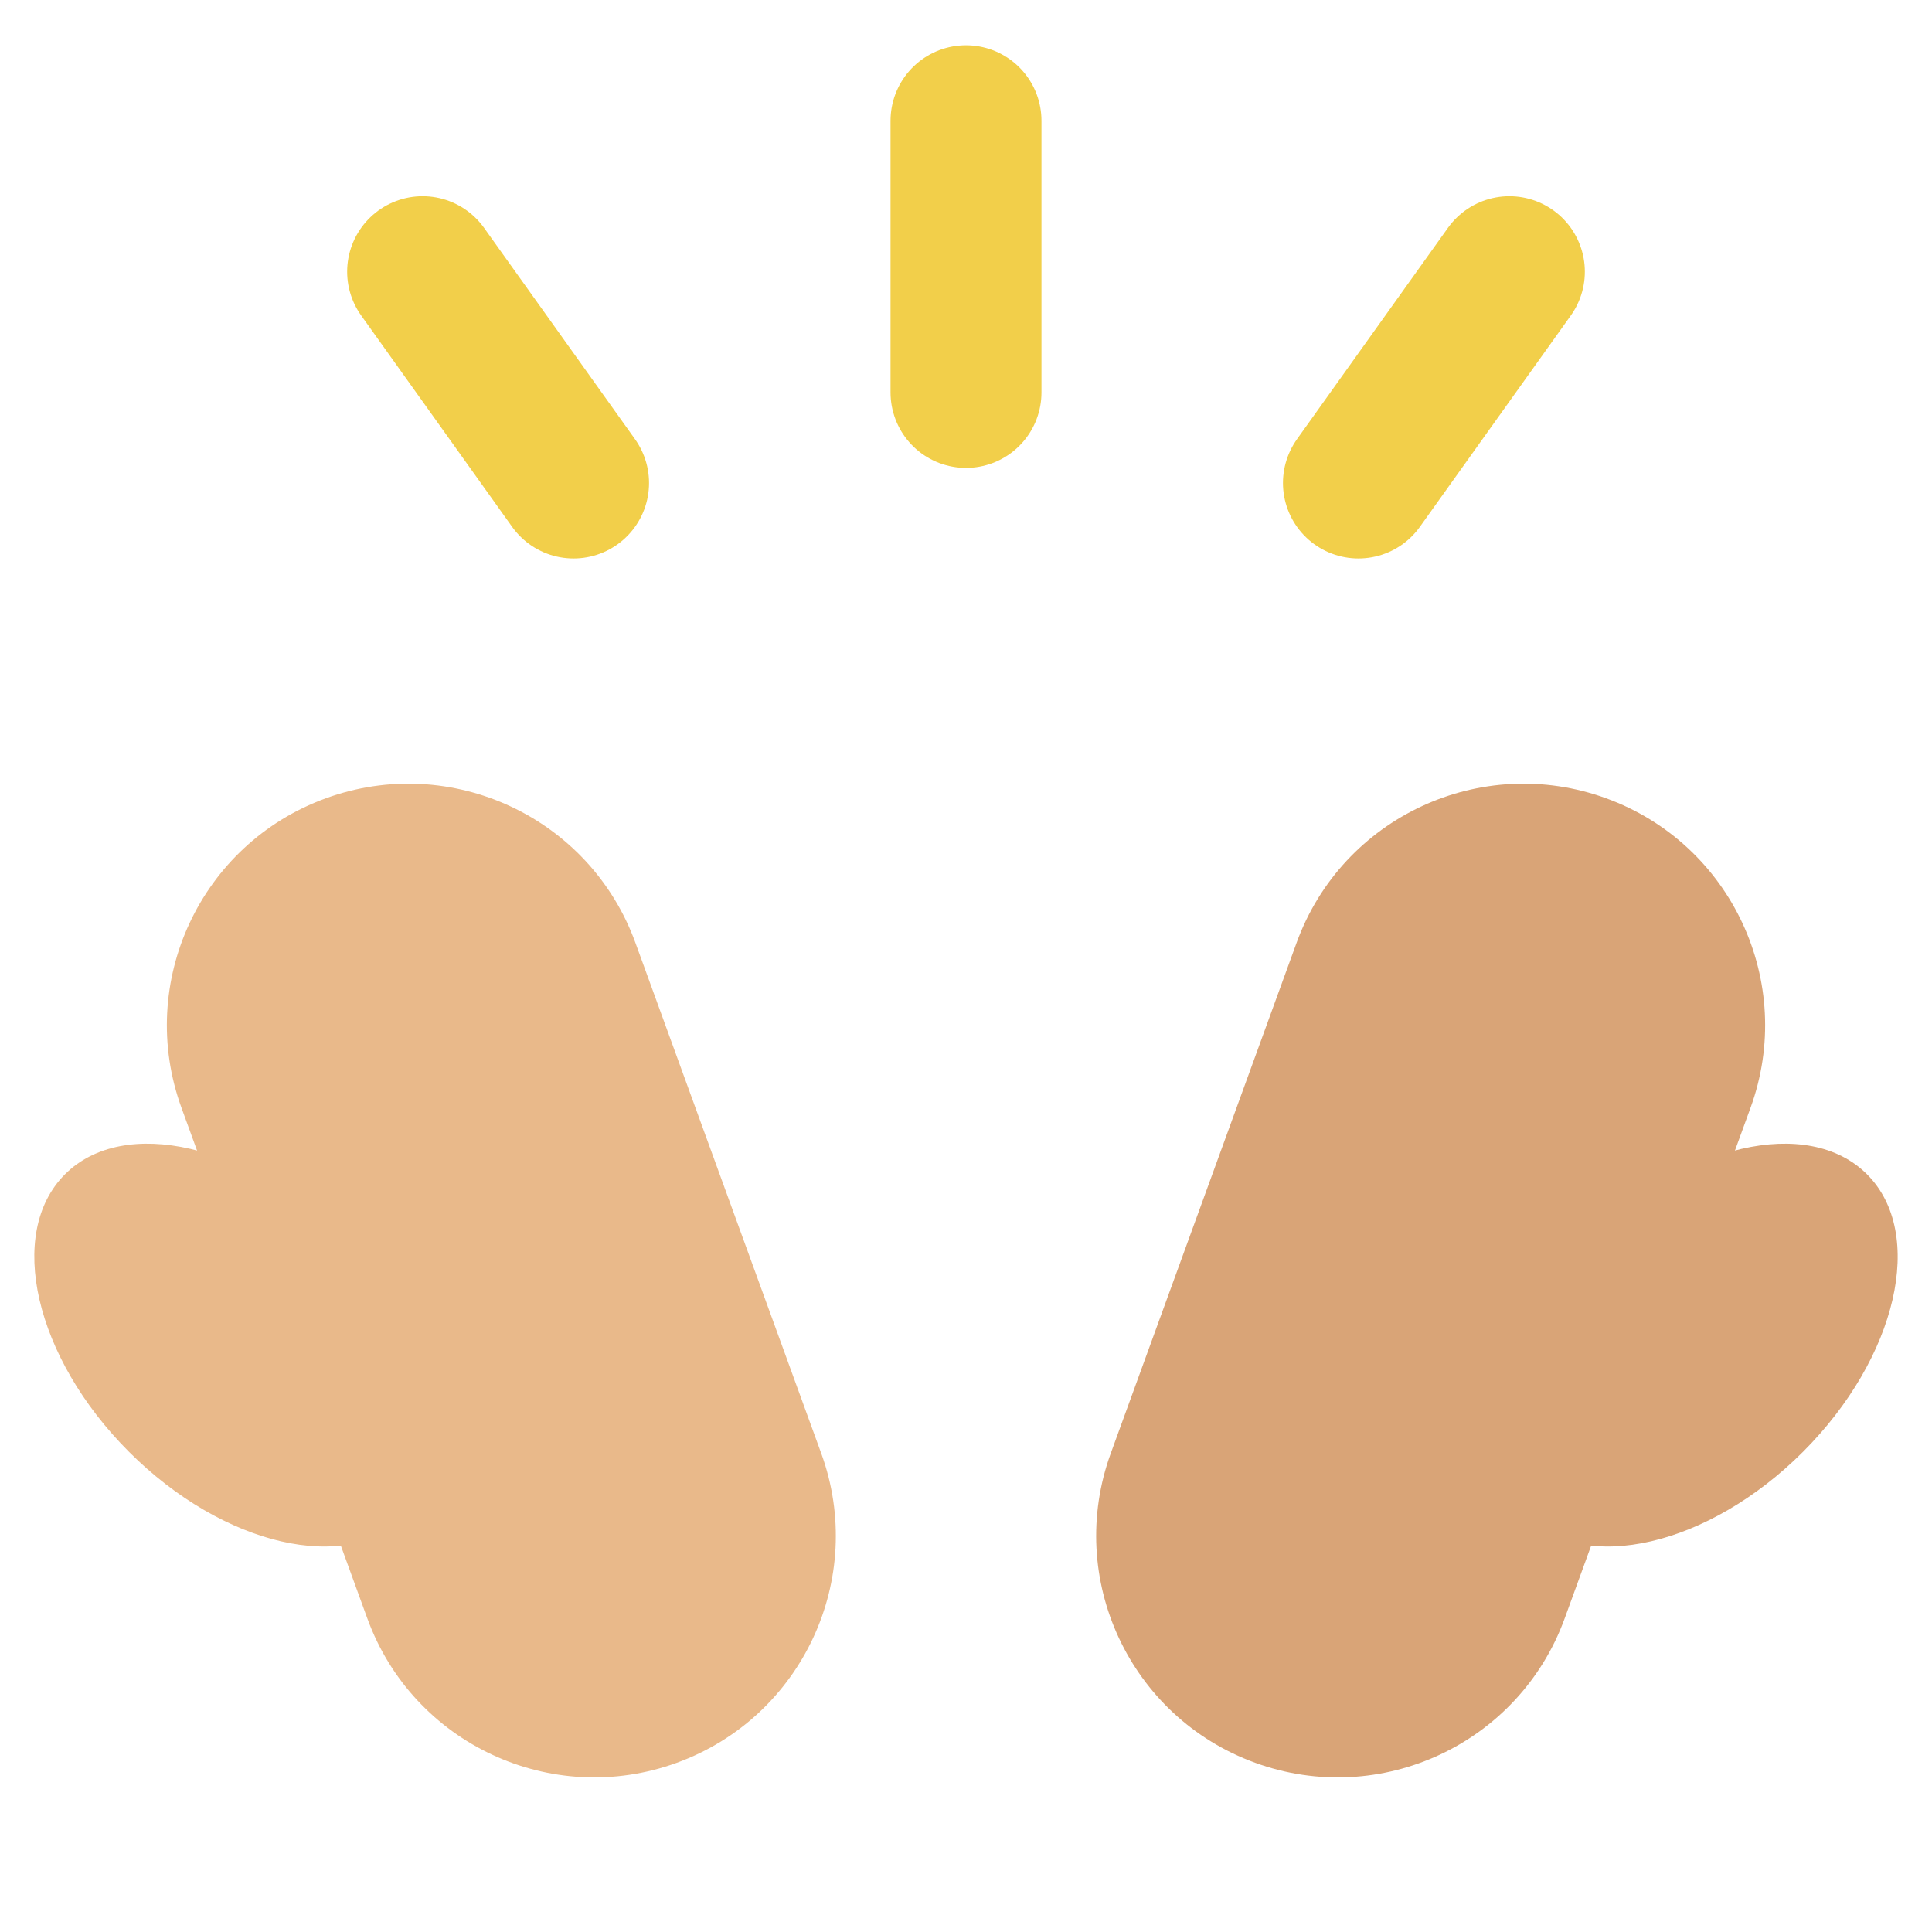
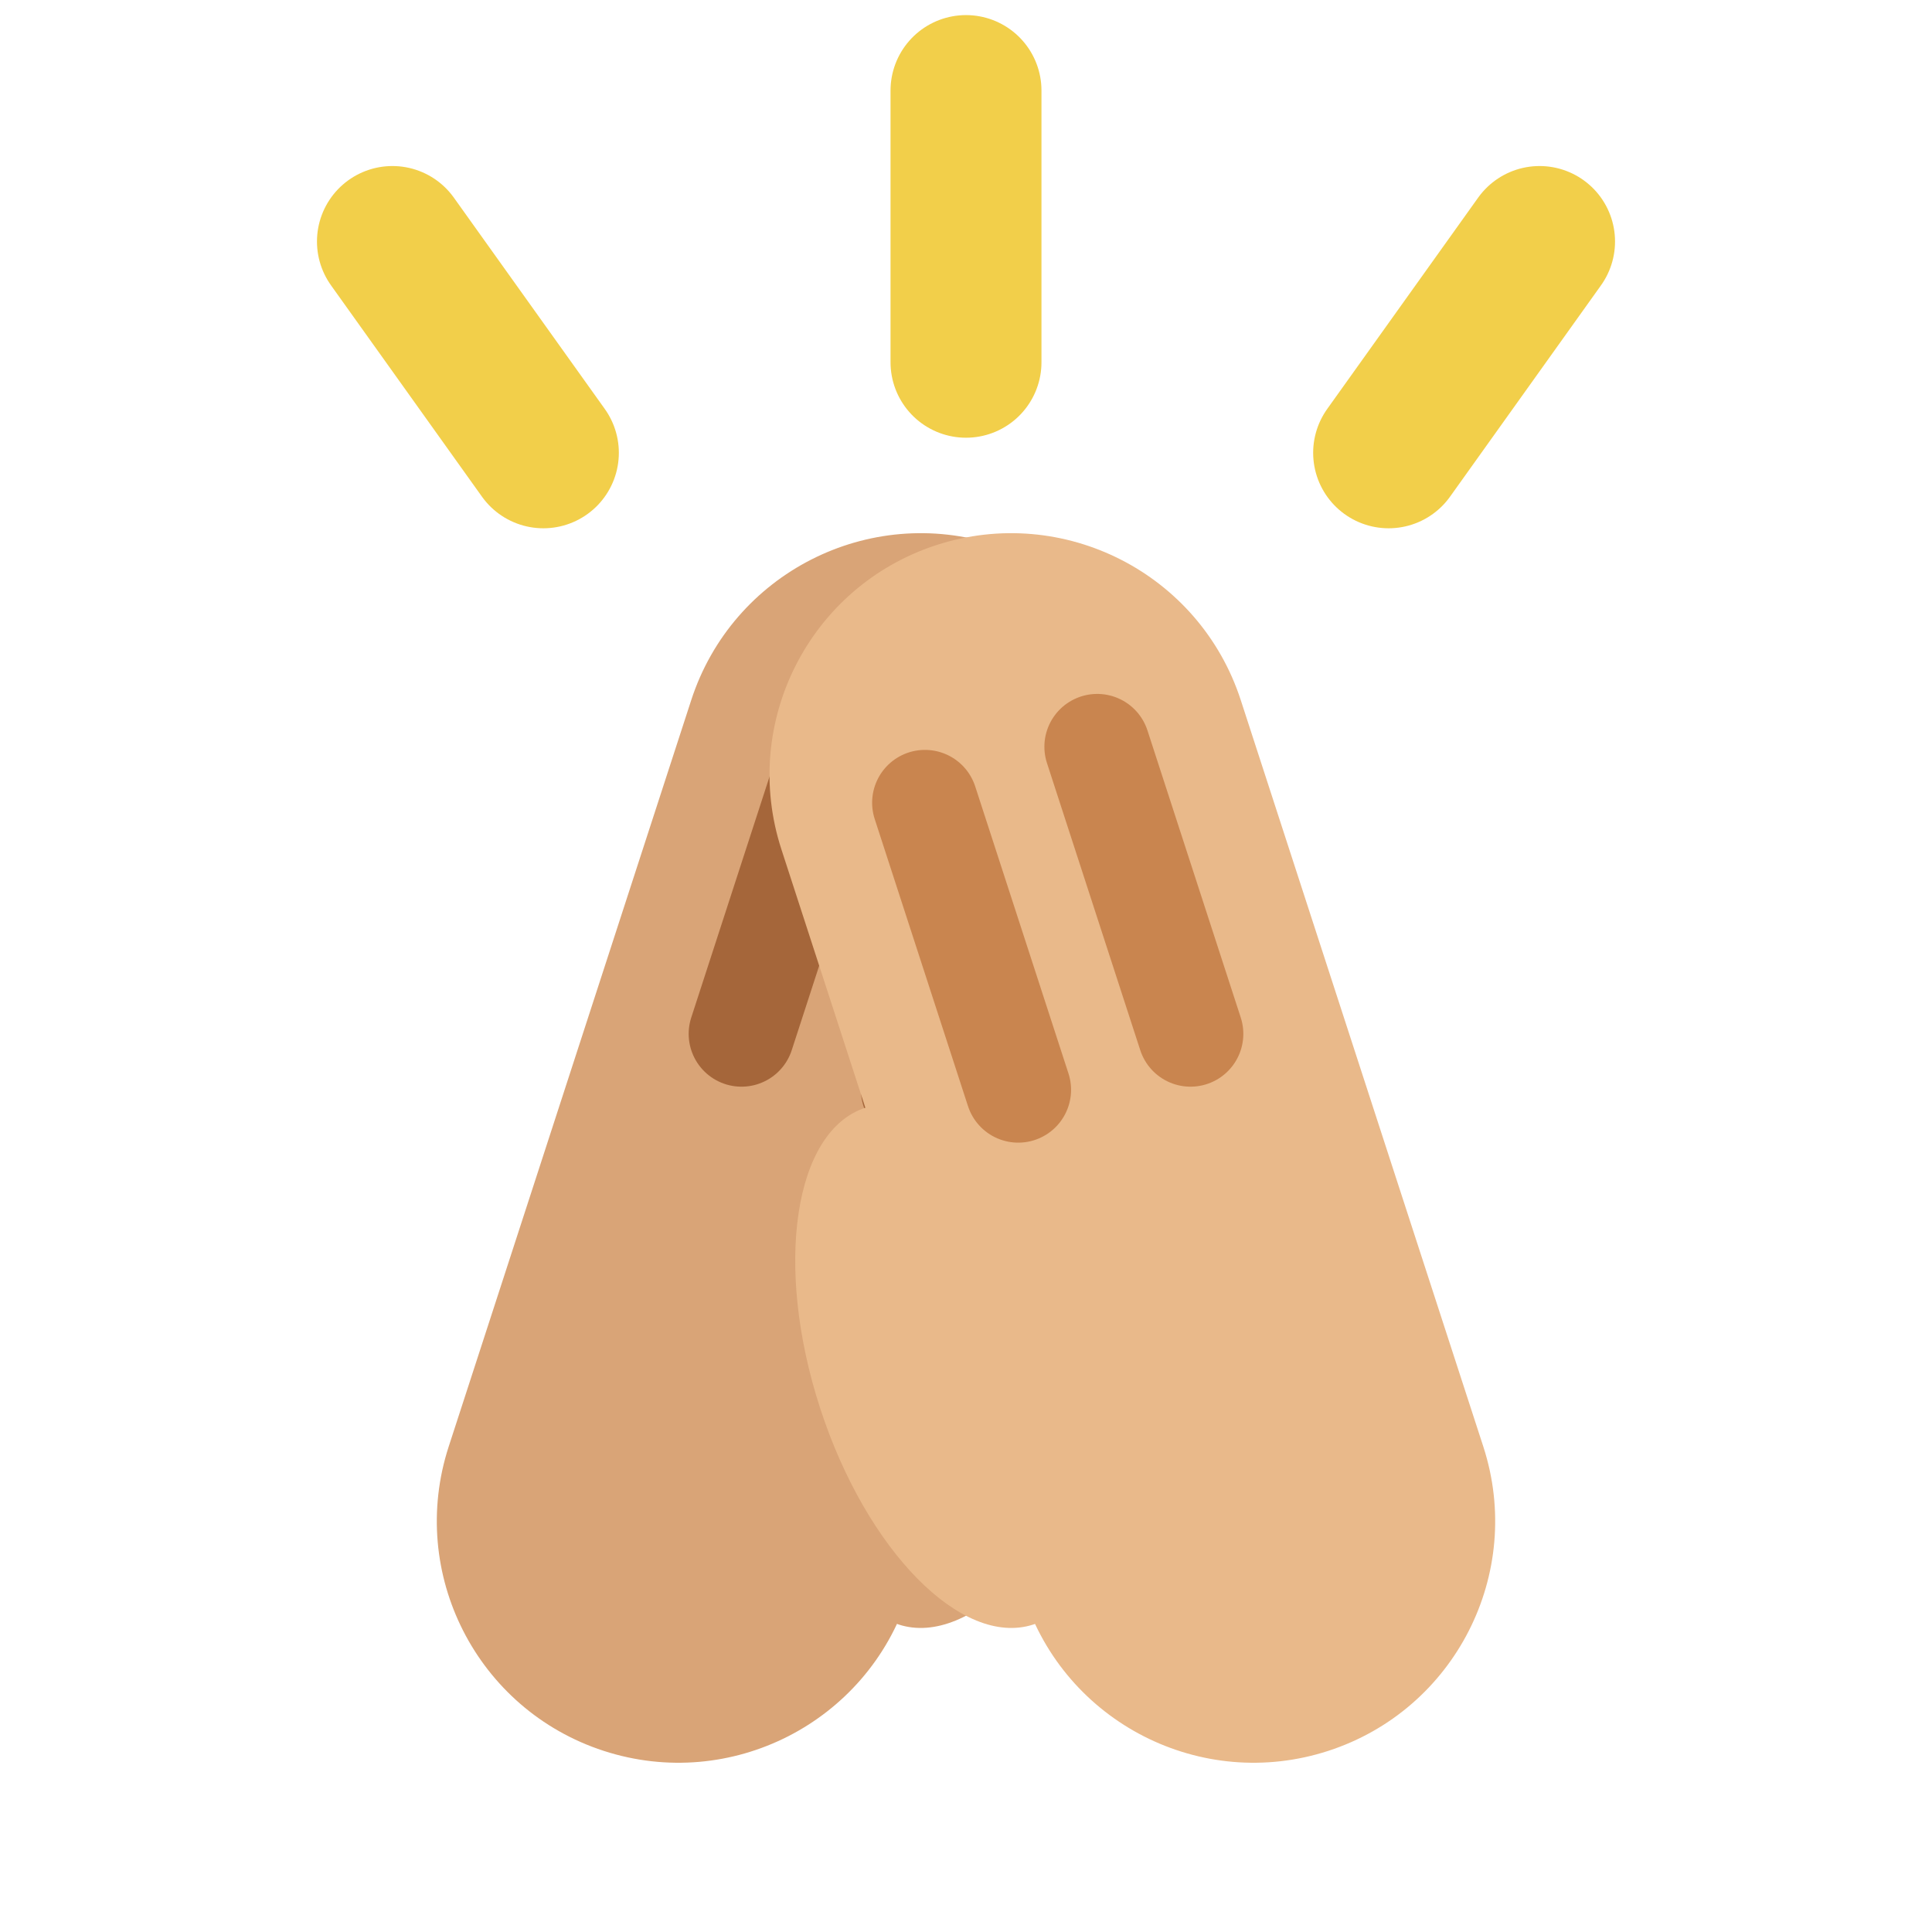
<svg xmlns="http://www.w3.org/2000/svg" viewBox="0 0 64 64" role="img" aria-label="clapping hands">
-   <g transform="rotate(-20 29 56)">
-     <rect x="14" y="22" width="16" height="34" rx="8" fill="#e9b98a" />
-     <ellipse cx="13" cy="38" rx="5" ry="8" fill="#e9b98a" transform="rotate(-25 13 38)" />
+   <g transform="rotate(18 20 58)">
+     <rect x="12" y="16" width="16" height="42" fill="#d9a477" rx="8" />
+     <path d="M17 24L17 34" fill="none" stroke="#a5663a" stroke-width="3.5" stroke-linecap="round" stroke-linejoin="round" />
+     <path d="M23 24L23 34" fill="none" stroke="#a5663a" stroke-width="3.5" stroke-linecap="round" stroke-linejoin="round" />
+     <ellipse cx="28" cy="42" rx="4.5" ry="9" fill="#d9a477" />
  </g>
-   <g transform="rotate(20 35 56)">
-     <rect x="34" y="22" width="16" height="34" rx="8" fill="#d9a477" />
-     <ellipse cx="51" cy="38" rx="5" ry="8" fill="#d9a477" transform="rotate(25 51 38)" />
+   <g transform="rotate(-18 44 58)">
+     <rect x="36" y="16" width="16" height="42" fill="#e9b98a" rx="8" />
+     <path d="M41 24L41 34" fill="none" stroke="#c9854f" stroke-width="3.5" stroke-linecap="round" stroke-linejoin="round" />
+     <path d="M47 24L47 34" fill="none" stroke="#c9854f" stroke-width="3.5" stroke-linecap="round" stroke-linejoin="round" />
+     <ellipse cx="36" cy="42" rx="4.5" ry="9" fill="#e9b98a" />
  </g>
-   <path d="M32 4L32 13" fill="none" stroke="#f2cf4a" stroke-width="5" stroke-linecap="round" />
-   <path d="M14 9L19 16" fill="none" stroke="#f2cf4a" stroke-width="5" stroke-linecap="round" />
-   <path d="M50 9L45 16" fill="none" stroke="#f2cf4a" stroke-width="5" stroke-linecap="round" />
+   <path d="M32 3L32 12" fill="none" stroke="#f2cf4a" stroke-width="5" stroke-linecap="round" stroke-linejoin="round" />
+   <path d="M13 8L18 15" fill="none" stroke="#f2cf4a" stroke-width="5" stroke-linecap="round" stroke-linejoin="round" />
+   <path d="M51 8L46 15" fill="none" stroke="#f2cf4a" stroke-width="5" stroke-linecap="round" stroke-linejoin="round" />
</svg>
